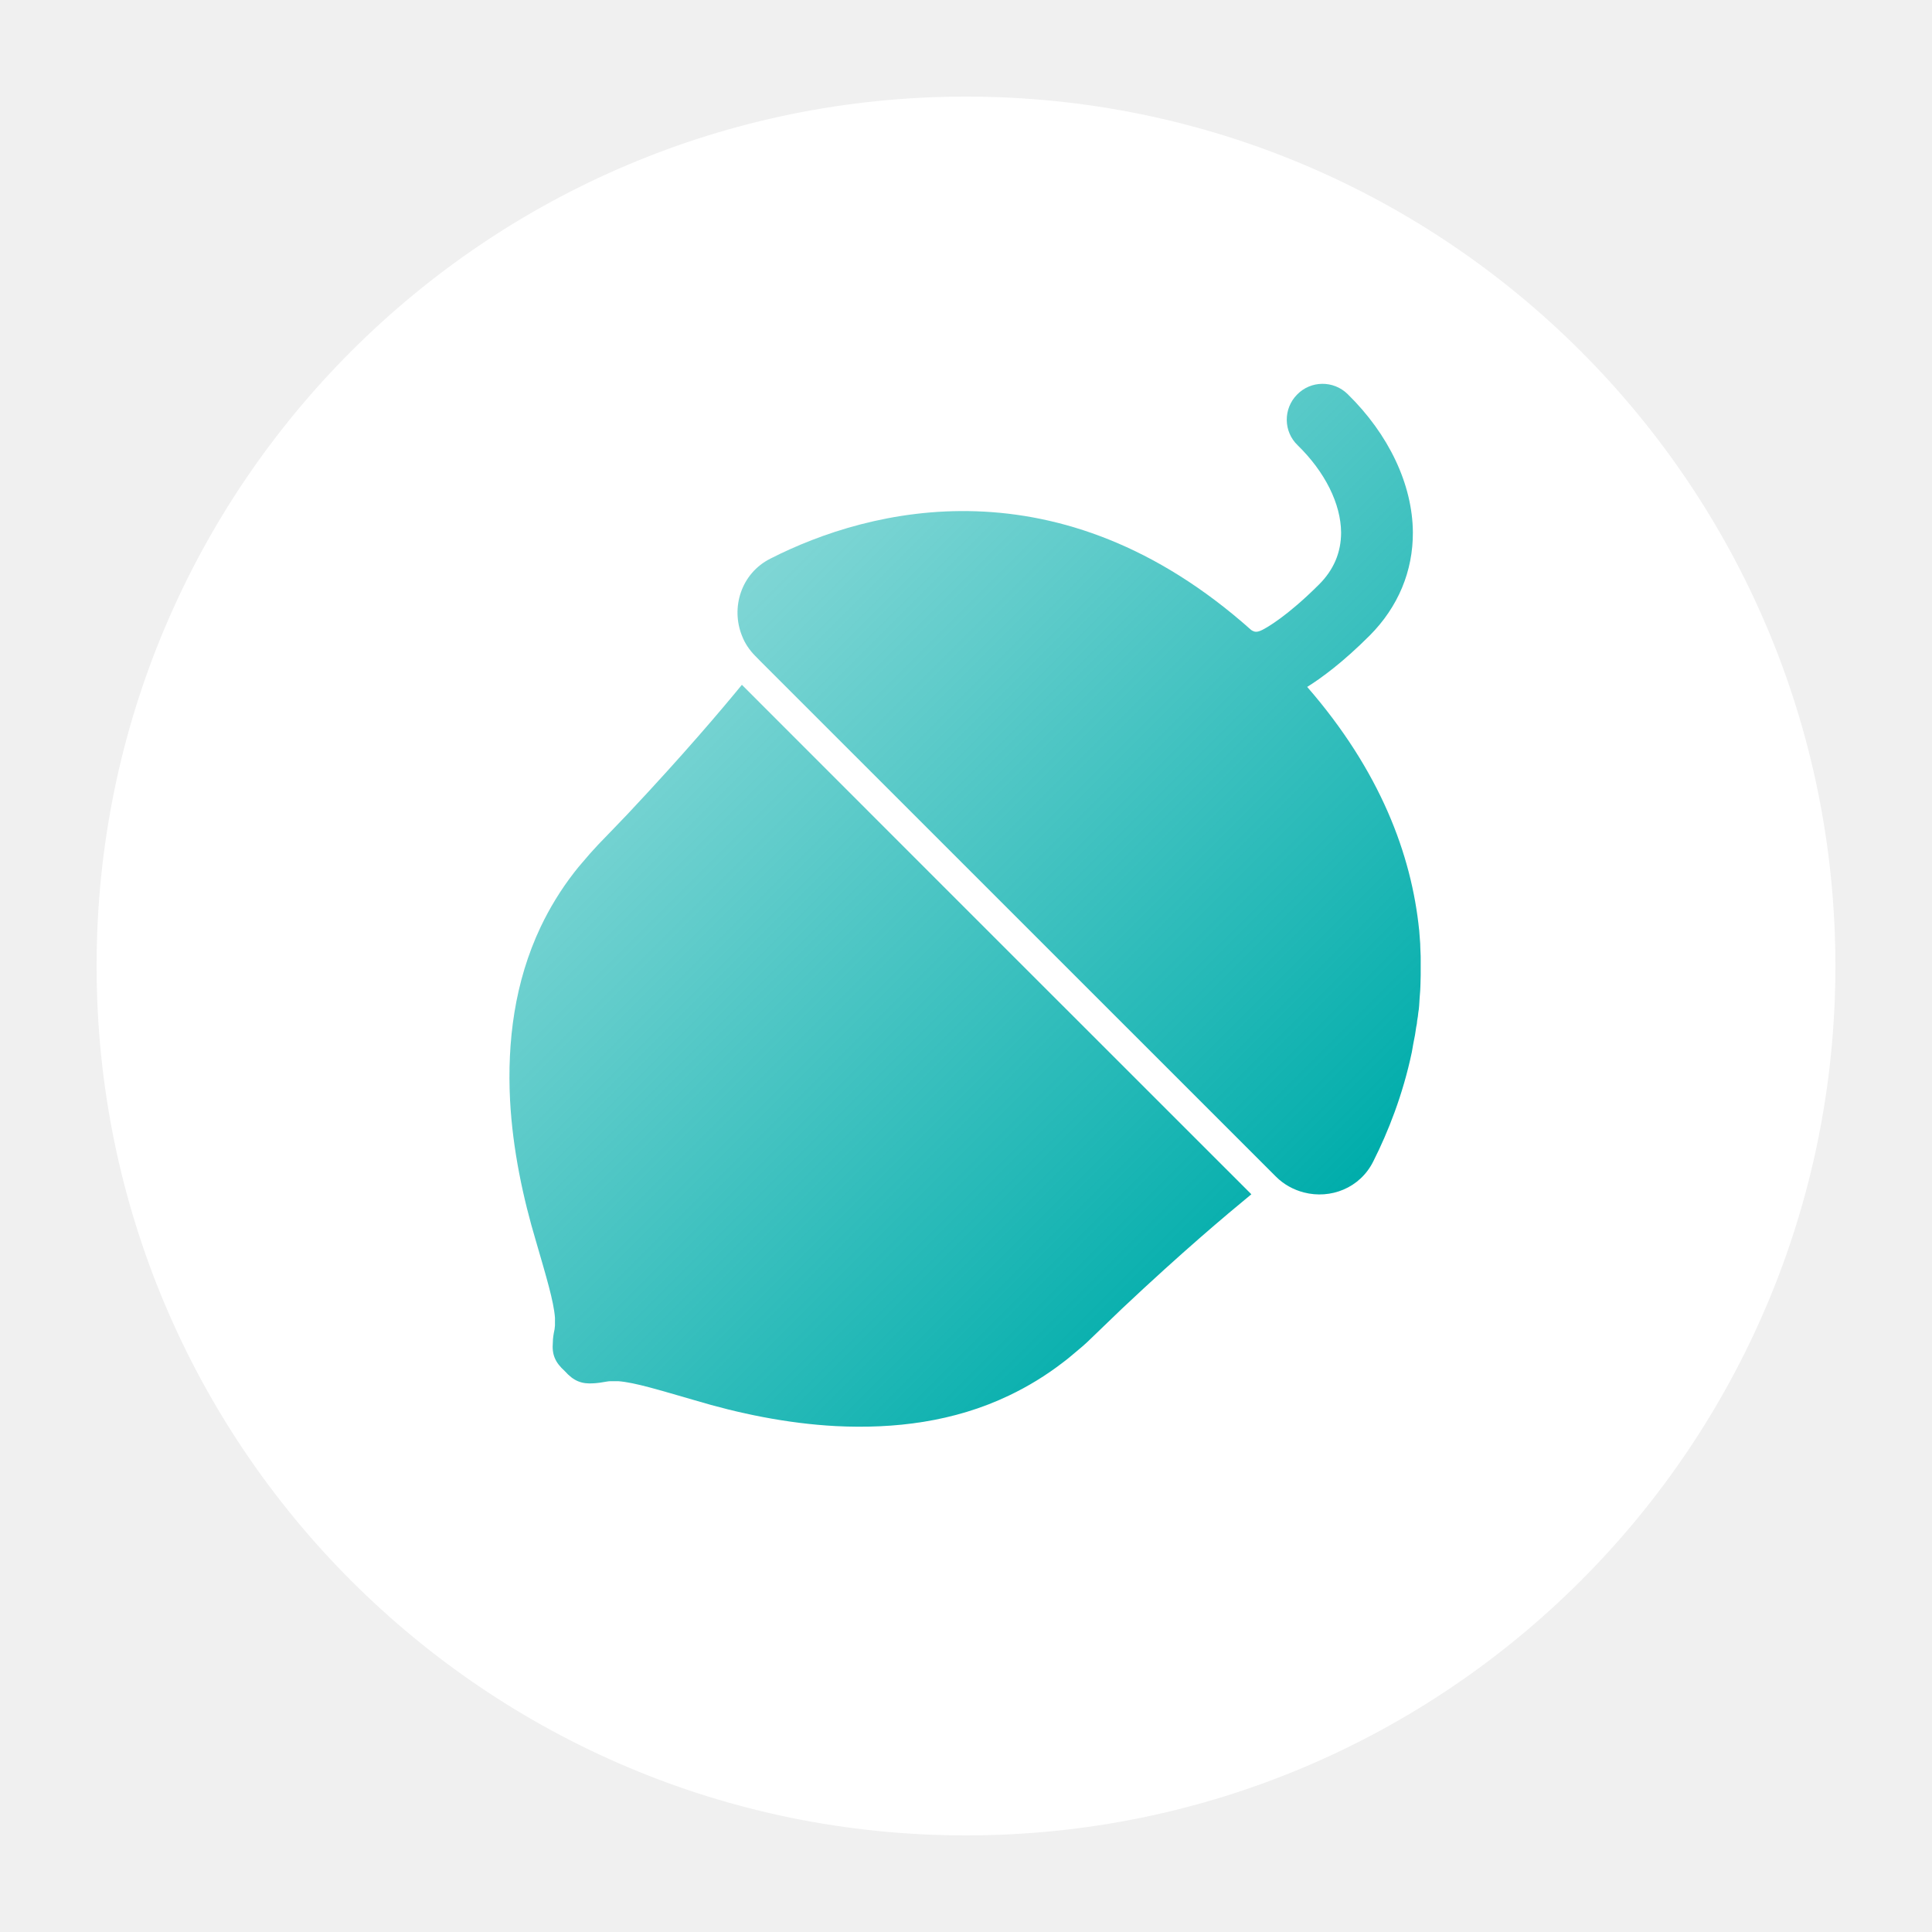
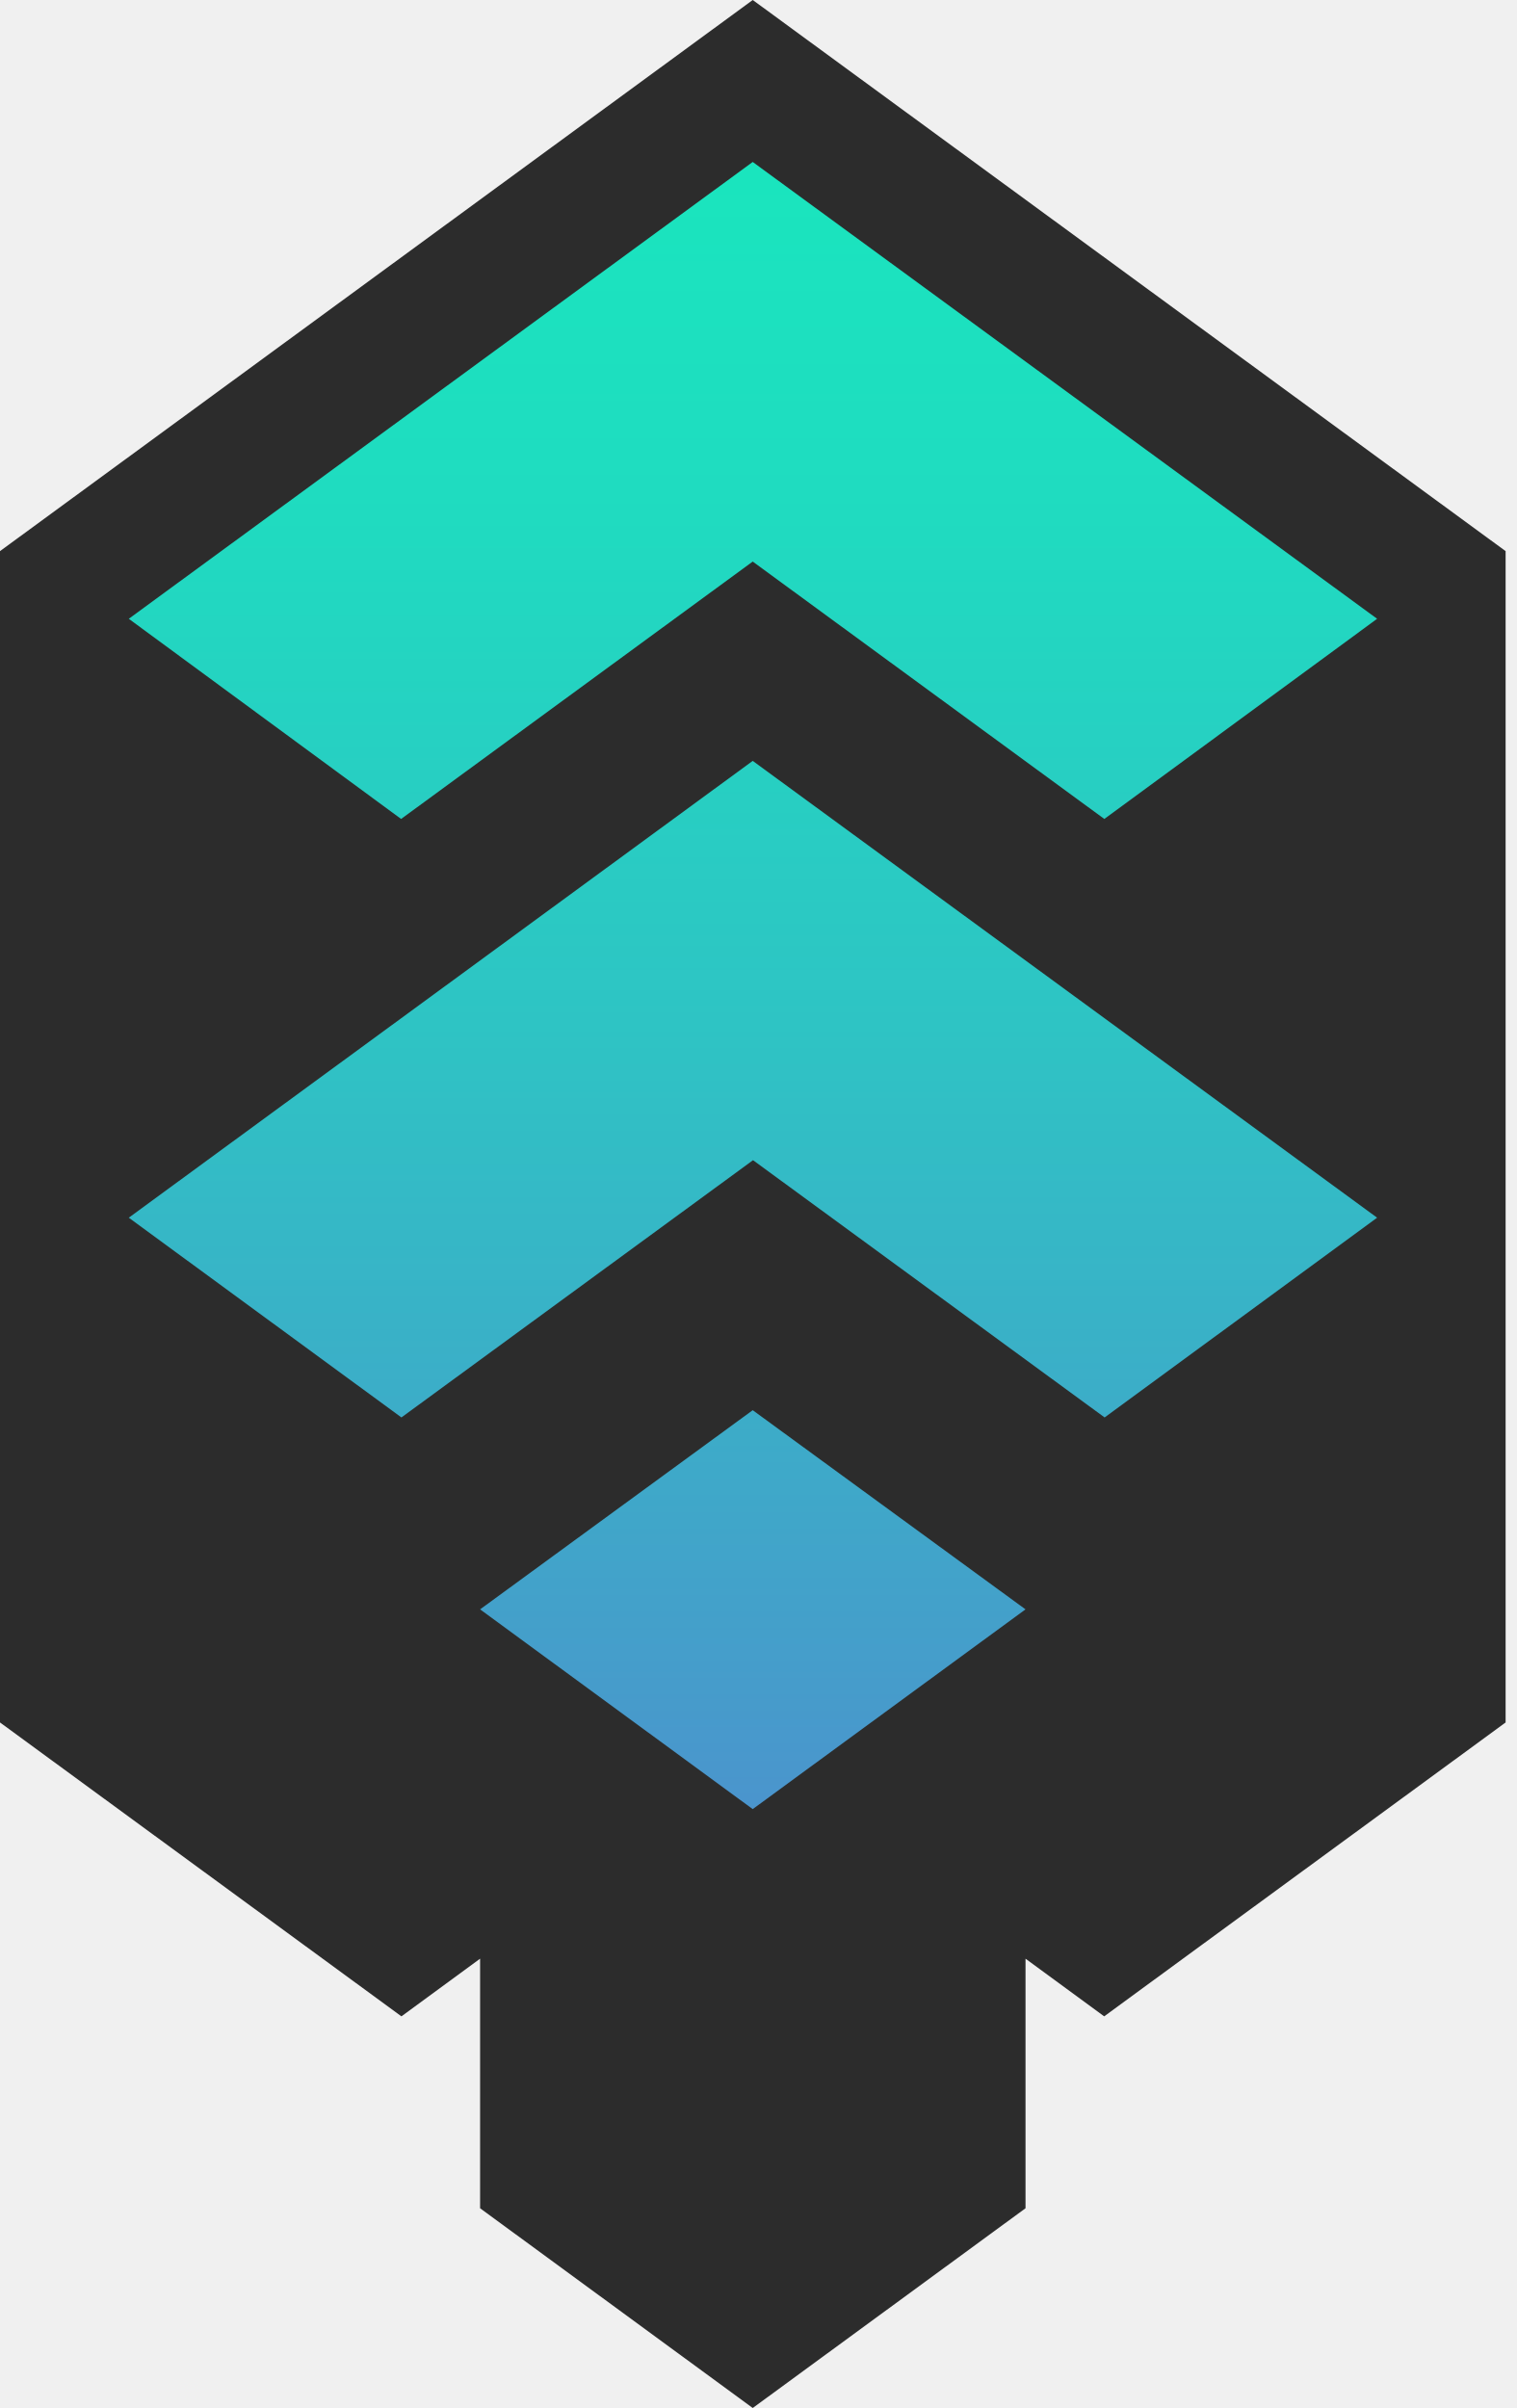
- <svg xmlns="http://www.w3.org/2000/svg" width="20" height="20" viewBox="0 0 20 20" fill="none">
-   <g clip-path="url(#clip0_3250_3068)">
-     <path d="M10 19C14.971 19 19 14.971 19 10C19 5.029 14.971 1 10 1C5.029 1 1 5.029 1 10C1 14.971 5.029 19 10 19Z" fill="white" />
-     <path d="M13.497 12.344C13.393 12.317 13.29 12.263 13.206 12.178L13.204 12.176L7.872 6.845L7.82 6.792C7.757 6.729 7.71 6.657 7.682 6.584C7.563 6.292 7.671 5.936 7.975 5.783C9.006 5.257 10.97 4.757 12.947 6.517C12.95 6.521 12.977 6.54 13.002 6.54C13.033 6.54 13.064 6.522 13.064 6.522C13.064 6.522 13.06 6.524 13.067 6.521C13.118 6.495 13.326 6.378 13.652 6.053C13.807 5.9 13.883 5.718 13.883 5.513C13.881 5.216 13.717 4.886 13.433 4.609C13.285 4.467 13.283 4.231 13.427 4.085C13.569 3.938 13.805 3.936 13.951 4.08C14.376 4.496 14.622 5.014 14.626 5.509C14.628 5.914 14.473 6.283 14.18 6.578C13.901 6.857 13.679 7.019 13.532 7.111C14.288 7.98 14.612 8.846 14.691 9.629V9.622C14.693 9.645 14.694 9.669 14.696 9.69C14.698 9.717 14.7 9.744 14.702 9.77C14.703 9.798 14.703 9.825 14.705 9.856C14.707 9.883 14.707 9.91 14.707 9.935C14.707 9.962 14.707 9.989 14.707 10.016C14.707 10.043 14.707 10.07 14.707 10.095C14.707 10.122 14.705 10.148 14.705 10.175C14.705 10.202 14.703 10.227 14.702 10.254C14.7 10.279 14.698 10.304 14.696 10.331C14.694 10.358 14.693 10.383 14.691 10.41C14.689 10.436 14.687 10.459 14.682 10.484C14.68 10.511 14.676 10.536 14.671 10.563C14.669 10.587 14.666 10.612 14.66 10.635C14.657 10.662 14.651 10.688 14.648 10.715C14.644 10.738 14.639 10.758 14.635 10.781C14.631 10.808 14.624 10.833 14.621 10.859C14.619 10.869 14.617 10.882 14.615 10.893C14.522 11.334 14.37 11.717 14.217 12.021C14.079 12.3 13.773 12.416 13.497 12.344ZM9.791 9.201L7.68 7.089C7.467 7.349 7.084 7.802 6.499 8.425C6.4 8.528 6.299 8.634 6.191 8.745C6.132 8.808 6.076 8.871 6.024 8.934C6.011 8.949 6 8.963 5.988 8.976C5.973 8.994 5.957 9.015 5.941 9.035C5.802 9.215 5.689 9.402 5.597 9.595C5.325 10.169 5.25 10.787 5.28 11.388C5.307 11.901 5.415 12.403 5.549 12.851C5.655 13.217 5.732 13.47 5.745 13.641V13.721C5.743 13.735 5.743 13.748 5.741 13.76C5.73 13.811 5.723 13.854 5.723 13.897C5.712 14.023 5.747 14.104 5.847 14.194C5.937 14.295 6.02 14.329 6.144 14.32C6.186 14.318 6.231 14.311 6.281 14.302C6.294 14.3 6.306 14.298 6.321 14.298H6.4C6.573 14.311 6.825 14.39 7.19 14.495C7.64 14.63 8.142 14.736 8.654 14.763C9.255 14.793 9.874 14.72 10.446 14.446C10.639 14.354 10.826 14.241 11.006 14.102C11.024 14.088 11.046 14.072 11.066 14.055C11.08 14.043 11.094 14.032 11.109 14.019C11.172 13.967 11.237 13.913 11.298 13.852C11.409 13.746 11.514 13.643 11.616 13.546C12.239 12.959 12.695 12.576 12.954 12.363L9.791 9.201Z" fill="url(#paint0_linear_3250_3068)" />
-   </g>
+ <svg xmlns="http://www.w3.org/2000/svg" width="63" height="100" viewBox="0 0 63 100" fill="none">
+   <path d="M31.261 0L0 22.887V71.531L16.671 83.735L19.938 81.341V91.705L31.261 100L42.589 91.705V81.341L45.856 83.735L62.527 71.531V22.887L31.261 0Z" fill="#2C2C2C" />
+   <path d="M31.26 58.563L19.938 66.834L31.26 75.129L42.589 66.834L31.26 58.563ZM16.658 34.01L31.26 23.321L45.862 34.01L57.191 25.697L31.26 6.726L5.348 25.697L16.658 34.01ZM57.191 50.569L31.26 31.598L5.348 50.569L16.671 58.864L31.273 48.181L45.874 58.864L57.191 50.569Z" fill="url(#paint0_linear_86_3334)" />
  <defs>
-     <linearGradient id="paint0_linear_3250_3068" x1="7.238" y1="6.475" x2="13.525" y2="12.761" gradientUnits="userSpaceOnUse">
-       <stop stop-color="#00ADAB" stop-opacity="0.5" />
-       <stop offset="1" stop-color="#00ADAB" />
+     <linearGradient id="paint0_linear_86_3334" x1="31.26" y1="75.507" x2="31.26" y2="6.726" gradientUnits="userSpaceOnUse">
+       <stop stop-color="#4B94CD" />
+       <stop offset="0.08" stop-color="#469CCB" />
+       <stop offset="0.48" stop-color="#2EC4C4" />
+       <stop offset="0.8" stop-color="#1FDCC0" />
+       <stop offset="1" stop-color="#1AE5BE" />
    </linearGradient>
-     <clipPath id="clip0_3250_3068">
-       <rect width="18" height="18" fill="white" transform="translate(1 1)" />
-     </clipPath>
  </defs>
</svg>
